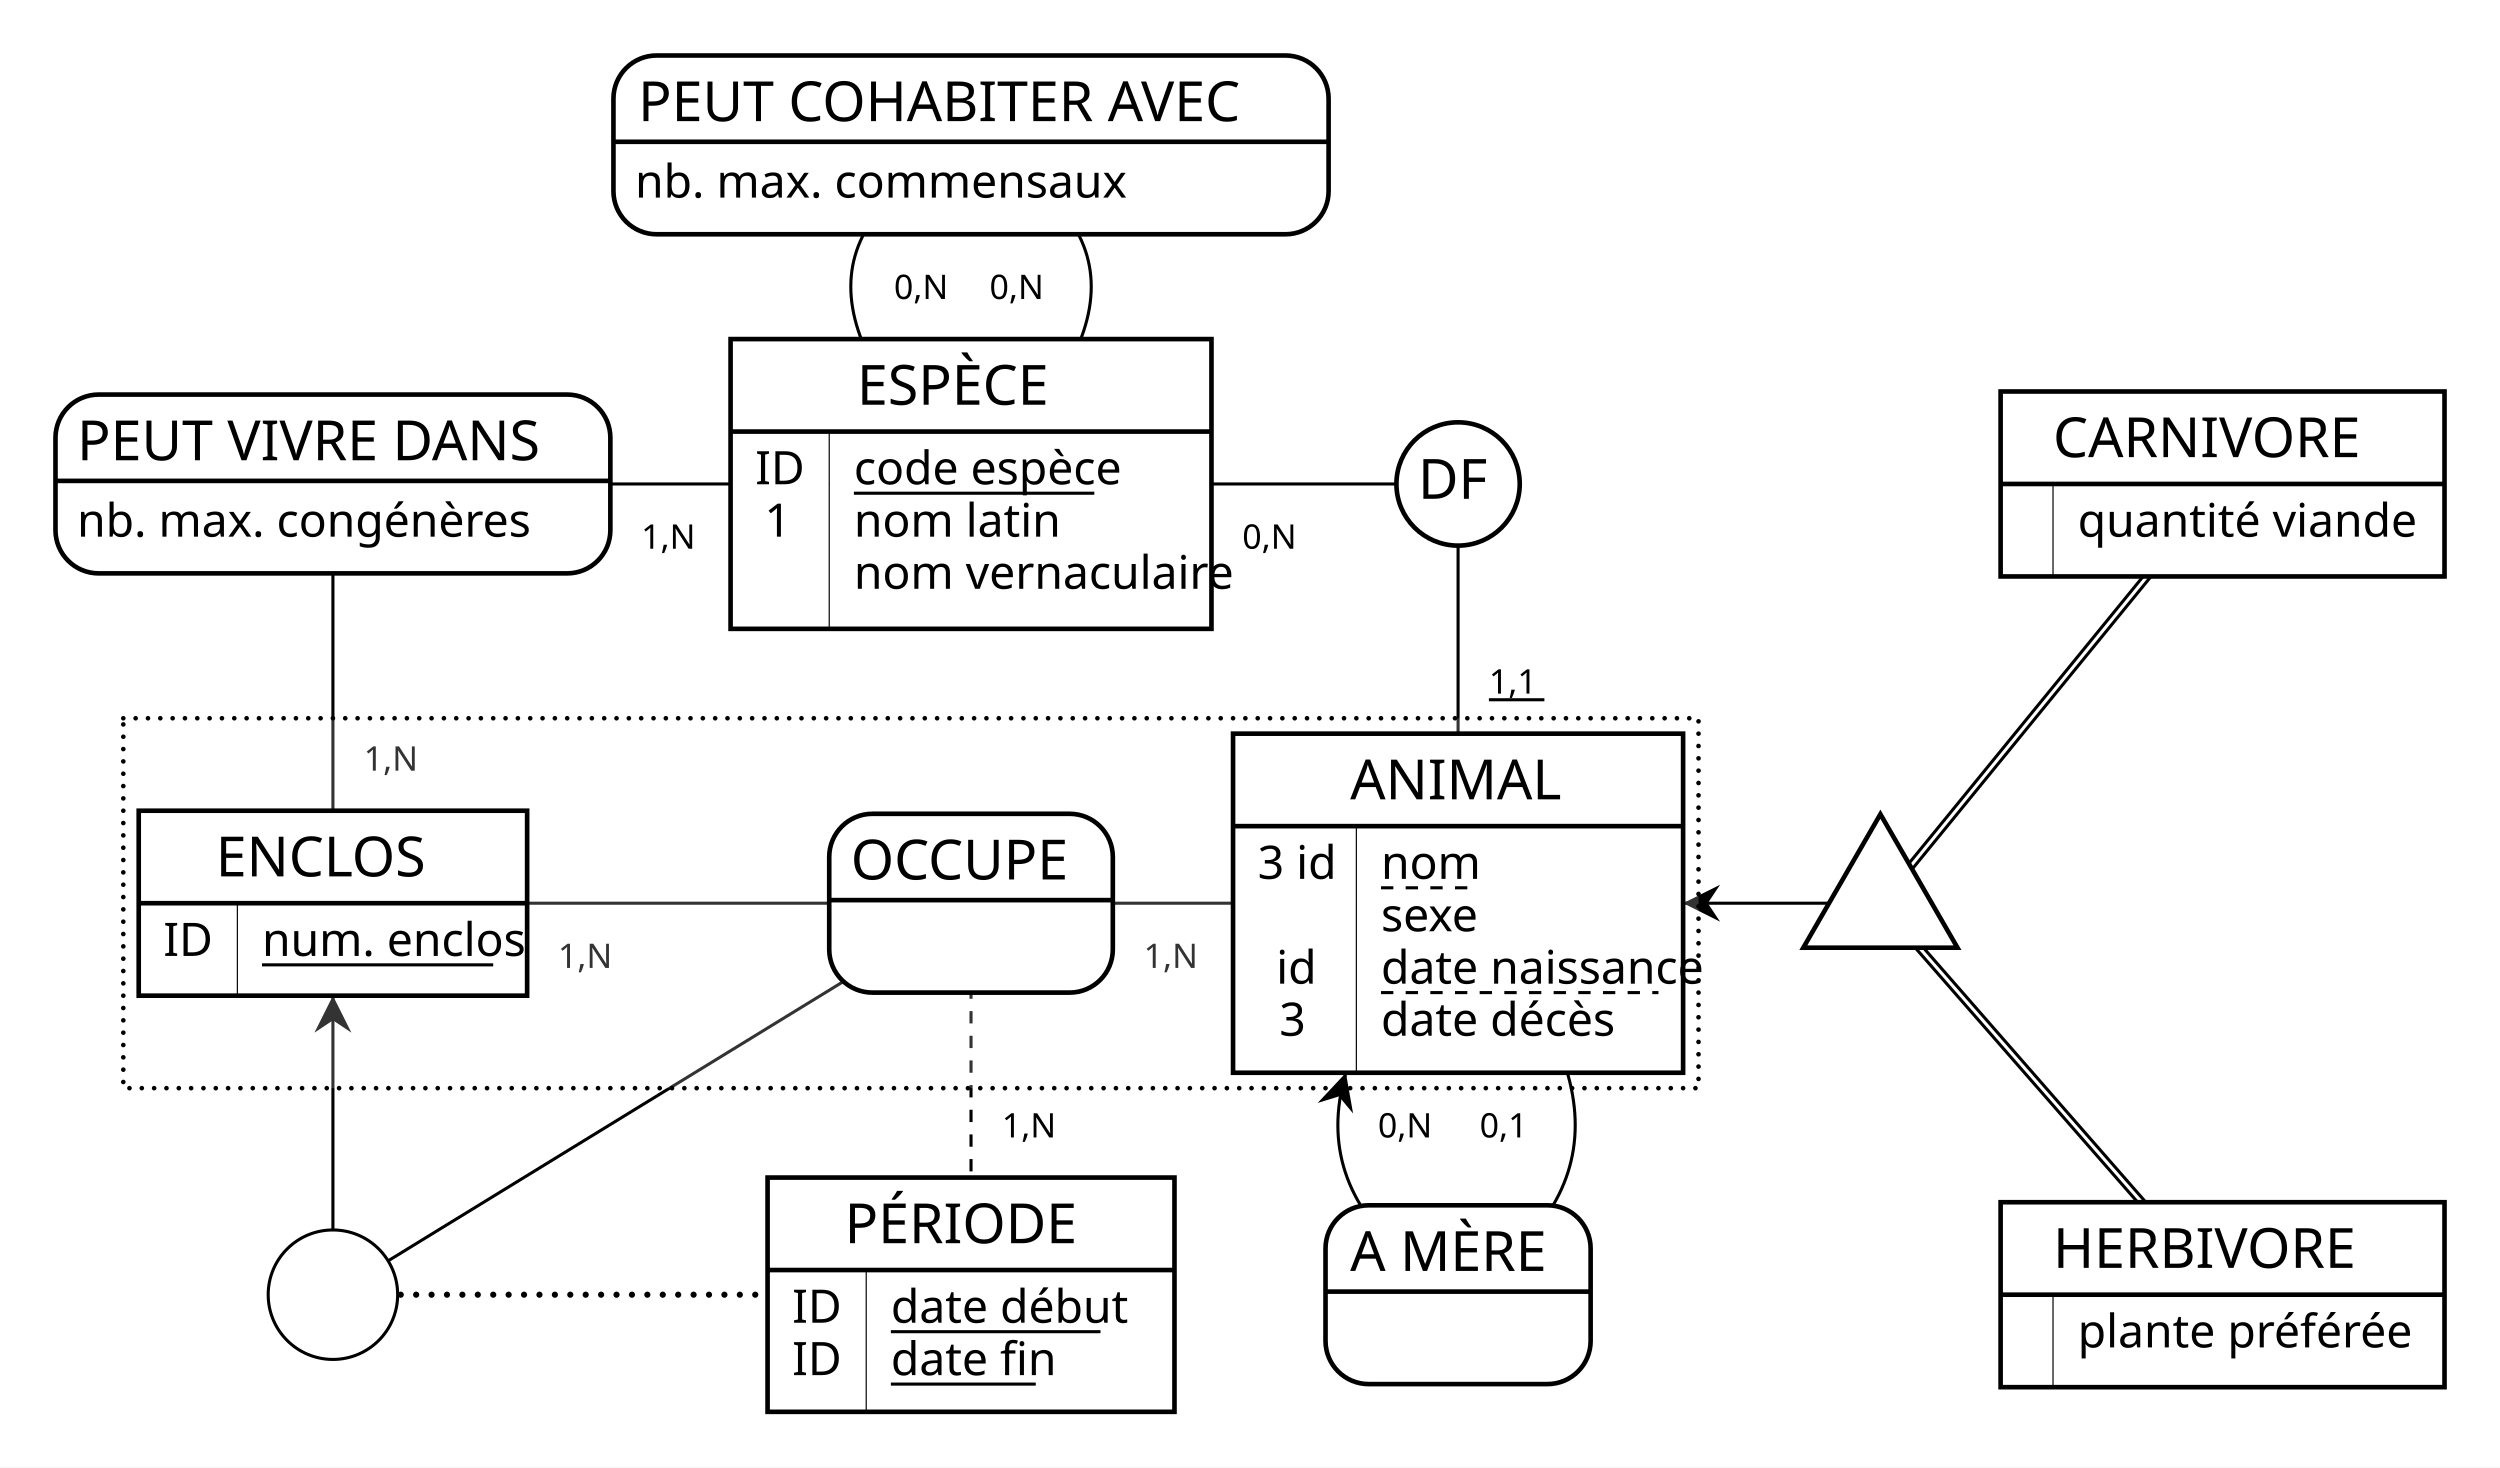
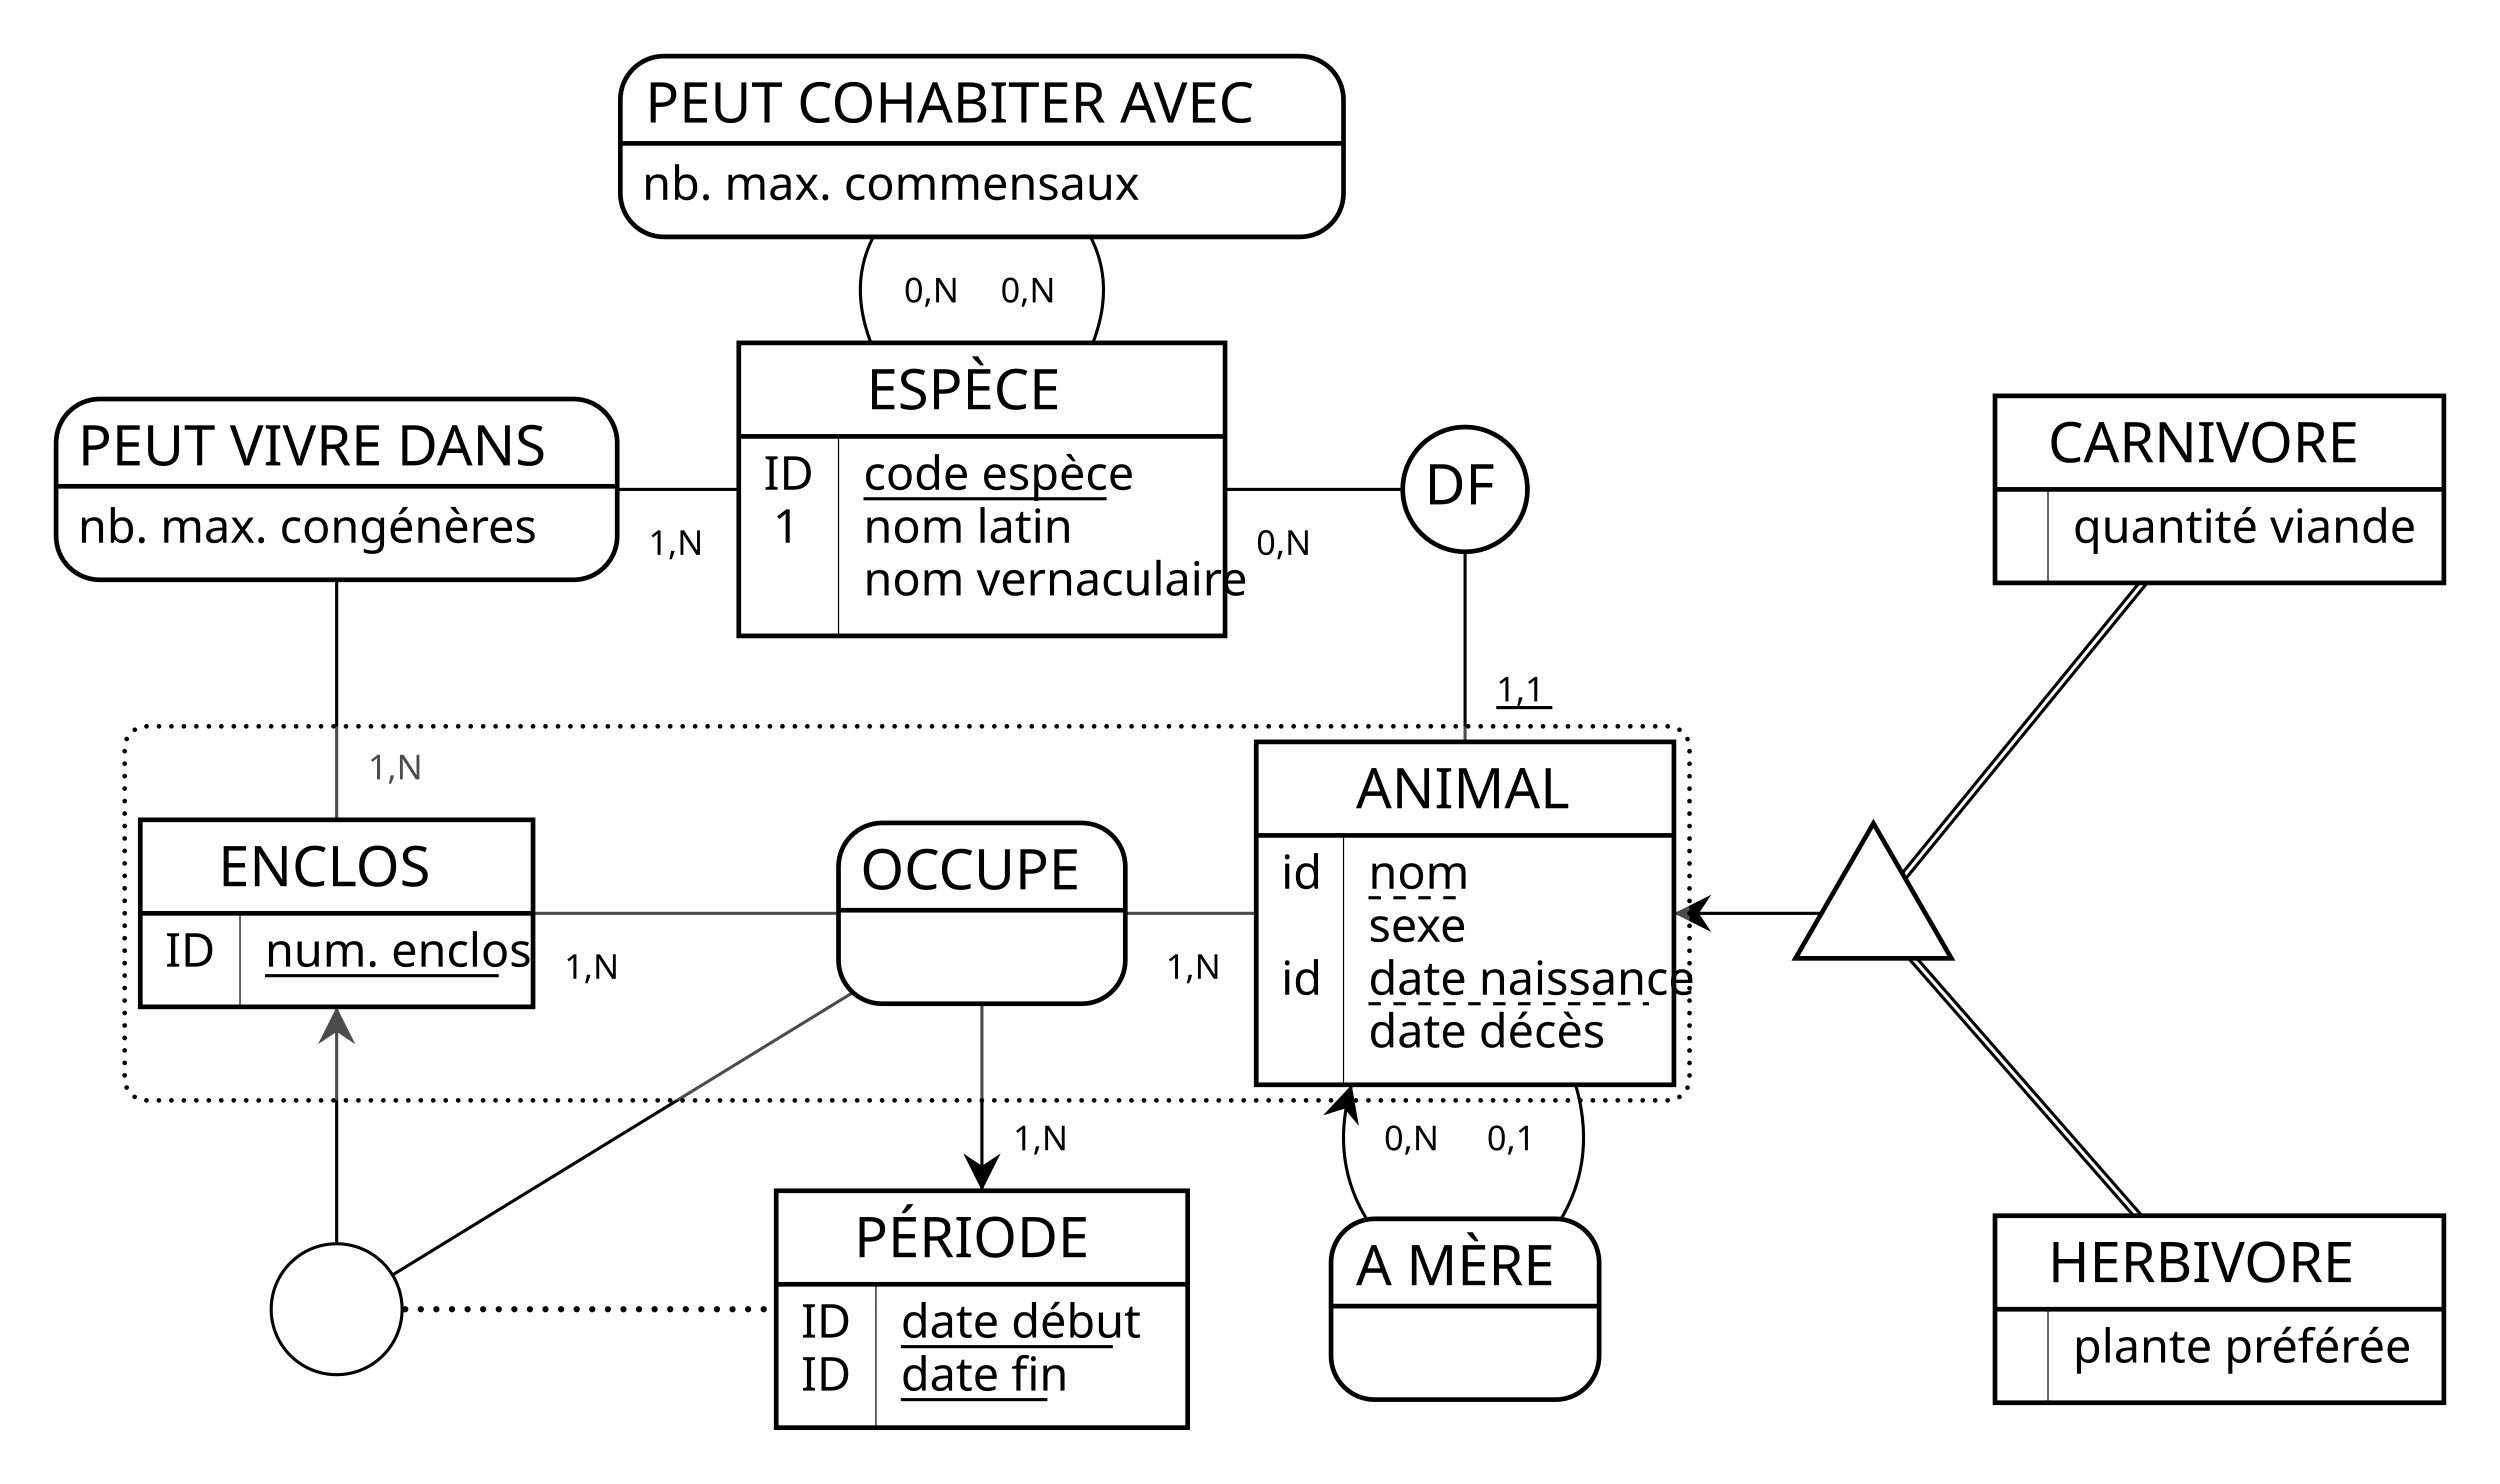
- <svg xmlns="http://www.w3.org/2000/svg" width="811" height="476" viewBox="0 0 811 476">
-   <rect x="0" y="0" width="811" height="476" fill="#FFFFFF" stroke="none" stroke-width="0" />
+ <svg xmlns="http://www.w3.org/2000/svg" width="802" height="476" viewBox="0 0 802 476">
+   <rect x="0" y="0" width="802" height="476" fill="#FFFFFF" stroke="none" stroke-width="0" />
  <g>
    <polygon points="108 323 114 335 108 331 102 335" fill="#000000" stroke-width="0" />
    <line x1="108" y1="293" x2="108" y2="420" stroke="#000000" stroke-width="1" />
    <line x1="315" y1="420" x2="108" y2="420" stroke="#000000" stroke-width="2" stroke-dasharray="0,5" stroke-linecap="round" />
    <line x1="315" y1="293" x2="108" y2="420" stroke="#000000" stroke-width="1" />
    <g>
      <circle cx="108" cy="420" r="21" stroke="#000000" stroke-width="1" fill="#FFFFFF" />
      <text x="99" y="424.2" fill="#000000" font-family="Futura" font-size="11">   </text>
    </g>
  </g>
  <g>
-     <line x1="473" y1="293" x2="610" y2="293" stroke="#000000" stroke-width="1" />
-     <polygon points="546 293 558 287 554 293 558 299" fill="#000000" stroke-width="0" />
-     <line x1="721.77" y1="157.63" x2="610.77" y2="293.63" stroke="#000000" stroke-width="1" />
-     <line x1="720.23" y1="156.37" x2="609.23" y2="292.37" stroke="#000000" stroke-width="1" />
-     <line x1="720.25" y1="420.66" x2="609.25" y2="293.66" stroke="#000000" stroke-width="1" />
-     <line x1="721.75" y1="419.34" x2="610.75" y2="292.34" stroke="#000000" stroke-width="1" />
+     <line x1="470" y1="293" x2="601" y2="293" stroke="#000000" stroke-width="1" />
+     <polygon points="537 293 549 287 545 293 549 299" fill="#000000" stroke-width="0" />
+     <line x1="712.77" y1="157.63" x2="601.77" y2="293.63" stroke="#000000" stroke-width="1" />
+     <line x1="711.23" y1="156.37" x2="600.23" y2="292.37" stroke="#000000" stroke-width="1" />
+     <line x1="711.25" y1="420.66" x2="600.25" y2="293.66" stroke="#000000" stroke-width="1" />
+     <line x1="712.75" y1="419.34" x2="601.75" y2="292.34" stroke="#000000" stroke-width="1" />
    <g>
-       <polygon points="610 264.13 585 307.43 635 307.43" stroke="#000000" stroke-width="1.5" fill="#FFFFFF" />
-       <text x="610" y="299" fill="#000000" font-family="Copperplate" font-size="18" />
+       <polygon points="601 264.13 576 307.43 626 307.43" stroke="#000000" stroke-width="1.5" fill="#FFFFFF" />
+       <text x="601" y="299" fill="#000000" font-family="Copperplate" font-size="18" />
    </g>
  </g>
  <g>
    <path d="M315 157 C263 108.33 263 71.67 315 47" fill="none" stroke="#000000" stroke-width="1" />
-     <text x="290" y="97" fill="#000000" font-family="Futura" font-size="11">0,N</text>
    <path d="M315 157 C367 108.33 367 71.67 315 47" fill="none" stroke="#000000" stroke-width="1" />
-     <text x="321" y="97" fill="#000000" font-family="Futura" font-size="11">0,N</text>
    <g>
      <path d="M417 18 a14 14 90 0 1 14 14 V46 h-232 V32 a14 14 90 0 1 14 -14" fill="#FFFFFF" stroke="#FFFFFF" stroke-width="0" />
      <path d="M431 46 v16 a14 14 90 0 1 -14 14 H213 a14 14 90 0 1 -14 -14 V46 H232" fill="#FFFFFF" stroke="#FFFFFF" stroke-width="0" />
      <rect x="199" y="18" width="232" height="58" fill="none" rx="14" stroke="#000000" stroke-width="1.5" />
      <line x1="199" y1="46" x2="431" y2="46" stroke="#000000" stroke-width="1.5" />
      <text x="207" y="39.3" fill="#000000" font-family="Copperplate" font-size="18">PEUT COHABITER AVEC</text>
      <text x="206" y="64.1" fill="#000000" font-family="Gill Sans" font-size="15">nb. max. commensaux</text>
    </g>
+     <text x="290" y="97" fill="#000000" font-family="Futura" font-size="11">0,N</text>
+     <text x="321" y="97" fill="#000000" font-family="Futura" font-size="11">0,N</text>
  </g>
  <g>
    <line x1="315" y1="157" x2="108" y2="157" stroke="#000000" stroke-width="1" />
-     <text x="208" y="178" fill="#000000" font-family="Futura" font-size="11">1,N</text>
    <line x1="108" y1="293" x2="108" y2="157" stroke="#000000" stroke-width="1" />
-     <text x="118" y="250" fill="#000000" font-family="Futura" font-size="11">1,N</text>
    <g>
      <path d="M184 128 a14 14 90 0 1 14 14 V156 h-180 V142 a14 14 90 0 1 14 -14" fill="#FFFFFF" stroke="#FFFFFF" stroke-width="0" />
      <path d="M198 156 v16 a14 14 90 0 1 -14 14 H32 a14 14 90 0 1 -14 -14 V156 H180" fill="#FFFFFF" stroke="#FFFFFF" stroke-width="0" />
      <rect x="18" y="128" width="180" height="58" fill="none" rx="14" stroke="#000000" stroke-width="1.5" />
      <line x1="18" y1="156" x2="198" y2="156" stroke="#000000" stroke-width="1.5" />
      <text x="25" y="149.3" fill="#000000" font-family="Copperplate" font-size="18">PEUT VIVRE DANS</text>
      <text x="25" y="174.1" fill="#000000" font-family="Gill Sans" font-size="15">nb. max. congénères</text>
    </g>
+     <text x="208" y="178" fill="#000000" font-family="Futura" font-size="11">1,N</text>
+     <text x="118" y="250" fill="#000000" font-family="Futura" font-size="11">1,N</text>
  </g>
  <g>
-     <line x1="315" y1="157" x2="473" y2="157" stroke="#000000" stroke-width="1" />
+     <line x1="315" y1="157" x2="470" y2="157" stroke="#000000" stroke-width="1" />
+     <line x1="470" y1="293" x2="470" y2="157" stroke="#000000" stroke-width="1" />
+     <g>
+       <circle cx="470" cy="157" r="20" stroke="#000000" stroke-width="1.5" fill="#FFFFFF" />
+       <text x="457" y="161.8" fill="#000000" font-family="Copperplate" font-size="18">DF</text>
+     </g>
    <text x="403" y="178" fill="#000000" font-family="Futura" font-size="11">0,N</text>
-     <line x1="473" y1="293" x2="473" y2="157" stroke="#000000" stroke-width="1" />
-     <text x="483" y="225" fill="#000000" font-family="Futura" font-size="11">1,1</text>
-     <line x1="483" y1="227" x2="501" y2="227" stroke="#000000" stroke-width="1" />
-     <g>
-       <circle cx="473" cy="157" r="20" stroke="#000000" stroke-width="1.5" fill="#FFFFFF" />
-       <text x="460" y="161.8" fill="#000000" font-family="Copperplate" font-size="18">DF</text>
-     </g>
+     <text x="480" y="225" fill="#000000" font-family="Futura" font-size="11">1,1</text>
+     <line x1="480" y1="227" x2="498" y2="227" stroke="#000000" stroke-width="1" />
  </g>
  <g>
-     <line x1="473" y1="293" x2="315" y2="293" stroke="#000000" stroke-width="1" />
-     <text x="371" y="314" fill="#000000" font-family="Futura" font-size="11">1,N</text>
-     <line x1="315" y1="420" x2="315" y2="293" stroke="#000000" stroke-width="1" stroke-dasharray="4" />
-     <text x="325" y="369" fill="#000000" font-family="Futura" font-size="11">1,N</text>
+     <line x1="470" y1="293" x2="315" y2="293" stroke="#000000" stroke-width="1" />
+     <line x1="315" y1="420" x2="315" y2="293" stroke="#000000" stroke-width="1" />
+     <polygon points="315 382 309 370 315 374 321 370" fill="#000000" stroke-width="0" />
    <line x1="108" y1="293" x2="315" y2="293" stroke="#000000" stroke-width="1" />
-     <text x="181" y="314" fill="#000000" font-family="Futura" font-size="11">1,N</text>
    <g>
-       <polygon points="40,233,551,233,551,353,40,353" fill="#FFFFFF" stroke="none" stroke-width="0" opacity="0.2" />
-       <polygon points="40,233,551,233,551,353,40,353" fill="none" stroke="#000000" stroke-width="1.5" stroke-dasharray="0,4" stroke-linecap="round" />
+       <path d="M47 233 L535 233 a7 7 0 0 1 7 7 L542 346 a7 7 0 0 1 -7 7 L47 353 a7 7 0 0 1 -7 -7 L40 240 a7 7 0 0 1 7 -7" fill="#FFFFFF" stroke="none" stroke-width="0" opacity="0.3" />
+       <path d="M47 233 L535 233 a7 7 0 0 1 7 7 L542 346 a7 7 0 0 1 -7 7 L47 353 a7 7 0 0 1 -7 -7 L40 240 a7 7 0 0 1 7 -7" fill="none" stroke="#000000" stroke-width="1.5" stroke-dasharray="0,4" stroke-linecap="round" />
      <path d="M347 264 a14 14 90 0 1 14 14 V292 h-92 V278 a14 14 90 0 1 14 -14" fill="#FFFFFF" stroke="#FFFFFF" stroke-width="0" />
      <path d="M361 292 v16 a14 14 90 0 1 -14 14 H283 a14 14 90 0 1 -14 -14 V292 H92" fill="#FFFFFF" stroke="#FFFFFF" stroke-width="0" />
      <rect x="269" y="264" width="92" height="58" fill="none" rx="14" stroke="#000000" stroke-width="1.5" />
      <line x1="269" y1="292" x2="361" y2="292" stroke="#000000" stroke-width="1.5" />
      <text x="276" y="285.3" fill="#000000" font-family="Copperplate" font-size="18">OCCUPE</text>
    </g>
+     <text x="374" y="314" fill="#000000" font-family="Futura" font-size="11">1,N</text>
+     <text x="325" y="369" fill="#000000" font-family="Futura" font-size="11">1,N</text>
+     <text x="181" y="314" fill="#000000" font-family="Futura" font-size="11">1,N</text>
  </g>
  <g>
-     <path d="M473 293 C523.67 346.67 523.67 389 473 420" fill="none" stroke="#000000" stroke-width="1" />
-     <text x="480" y="369" fill="#000000" font-family="Futura" font-size="11">0,1</text>
-     <path d="M473 293 C421 346.67 421 389 473 420" fill="none" stroke="#000000" stroke-width="1" />
-     <text x="447" y="369" fill="#000000" font-family="Futura" font-size="11">0,N</text>
-     <polygon points="436.61 348.01 438.94 361.22 434.33 355.67 427.44 357.8" fill="#000000" stroke-width="0" />
+     <path d="M470 293 C520.67 346.67 520.67 389 470 420" fill="none" stroke="#000000" stroke-width="1" />
+     <path d="M470 293 C418 346.67 418 389 470 420" fill="none" stroke="#000000" stroke-width="1" />
+     <polygon points="433.61 348.01 435.94 361.22 431.33 355.67 424.44 357.8" fill="#000000" stroke-width="0" />
    <g>
-       <path d="M502 391 a14 14 90 0 1 14 14 V419 h-86 V405 a14 14 90 0 1 14 -14" fill="#FFFFFF" stroke="#FFFFFF" stroke-width="0" />
-       <path d="M516 419 v16 a14 14 90 0 1 -14 14 H444 a14 14 90 0 1 -14 -14 V419 H86" fill="#FFFFFF" stroke="#FFFFFF" stroke-width="0" />
-       <rect x="430" y="391" width="86" height="58" fill="none" rx="14" stroke="#000000" stroke-width="1.5" />
-       <line x1="430" y1="419" x2="516" y2="419" stroke="#000000" stroke-width="1.5" />
-       <text x="438" y="412.3" fill="#000000" font-family="Copperplate" font-size="18">A MÈRE</text>
+       <path d="M499 391 a14 14 90 0 1 14 14 V419 h-86 V405 a14 14 90 0 1 14 -14" fill="#FFFFFF" stroke="#FFFFFF" stroke-width="0" />
+       <path d="M513 419 v16 a14 14 90 0 1 -14 14 H441 a14 14 90 0 1 -14 -14 V419 H86" fill="#FFFFFF" stroke="#FFFFFF" stroke-width="0" />
+       <rect x="427" y="391" width="86" height="58" fill="none" rx="14" stroke="#000000" stroke-width="1.5" />
+       <line x1="427" y1="419" x2="513" y2="419" stroke="#000000" stroke-width="1.5" />
+       <text x="435" y="412.3" fill="#000000" font-family="Copperplate" font-size="18">A MÈRE</text>
    </g>
+     <text x="477" y="369" fill="#000000" font-family="Futura" font-size="11">0,1</text>
+     <text x="444" y="369" fill="#000000" font-family="Futura" font-size="11">0,N</text>
  </g>
  <g>
    <g>
      <rect x="237" y="110" width="156" height="30" fill="#FFFFFF" stroke="none" stroke-width="0" opacity="1" />
      <rect x="269" y="140" width="124" height="64" fill="#FFFFFF" stroke="none" stroke-width="0" opacity="1" />
      <rect x="237" y="140" width="32" height="64" fill="#FFFFFF" stroke="none" stroke-width="0" opacity="1" />
      <line x1="269" y1="140" x2="269" y2="204" stroke="#000000" stroke-width="0.38" />
      <rect x="237" y="110" width="156" height="94" fill="none" stroke="#000000" stroke-width="1.5" opacity="1" />
      <line x1="237" y1="140" x2="393" y2="140" stroke="#000000" stroke-width="1.5" />
    </g>
    <text x="278" y="131.3" fill="#000000" font-family="Copperplate" font-size="18">ESPÈCE</text>
    <text x="277" y="157.1" fill="#000000" font-family="Gill Sans" font-size="15">code espèce</text>
    <text x="245" y="157.1" fill="#000000" font-family="Gill Sans" font-size="15">ID</text>
    <line x1="277" y1="160" x2="355" y2="160" stroke="#000000" stroke-width="1" />
    <text x="277" y="174.1" fill="#000000" font-family="Gill Sans" font-size="15">nom latin</text>
    <text x="248" y="174.1" fill="#000000" font-family="Gill Sans" font-size="15">1</text>
    <text x="277" y="191" fill="#000000" font-family="Gill Sans" font-size="15">nom vernaculaire</text>
    <text x="252" y="191" fill="#000000" font-family="Gill Sans" font-size="15" />
  </g>
  <g>
    <g>
-       <rect x="649" y="127" width="144" height="30" fill="#FFFFFF" stroke="none" stroke-width="0" opacity="1" />
-       <rect x="666" y="157" width="127" height="30" fill="#FFFFFF" stroke="none" stroke-width="0" opacity="1" />
-       <rect x="649" y="157" width="17" height="30" fill="#FFFFFF" stroke="none" stroke-width="0" opacity="1" />
-       <line x1="666" y1="157" x2="666" y2="187" stroke="#000000" stroke-width="0.38" />
-       <rect x="649" y="127" width="144" height="60" fill="none" stroke="#000000" stroke-width="1.5" opacity="1" />
-       <line x1="649" y1="157" x2="793" y2="157" stroke="#000000" stroke-width="1.5" />
+       <rect x="640" y="127" width="144" height="30" fill="#FFFFFF" stroke="none" stroke-width="0" opacity="1" />
+       <rect x="657" y="157" width="127" height="30" fill="#FFFFFF" stroke="none" stroke-width="0" opacity="1" />
+       <rect x="640" y="157" width="17" height="30" fill="#FFFFFF" stroke="none" stroke-width="0" opacity="1" />
+       <line x1="657" y1="157" x2="657" y2="187" stroke="#000000" stroke-width="0.38" />
+       <rect x="640" y="127" width="144" height="60" fill="none" stroke="#000000" stroke-width="1.5" opacity="1" />
+       <line x1="640" y1="157" x2="784" y2="157" stroke="#000000" stroke-width="1.5" />
    </g>
-     <text x="666" y="148.3" fill="#000000" font-family="Copperplate" font-size="18">CARNIVORE</text>
-     <text x="674" y="174.1" fill="#000000" font-family="Gill Sans" font-size="15">quantité viande</text>
-     <text x="657" y="174.1" fill="#000000" font-family="Gill Sans" font-size="15" />
+     <text x="657" y="148.3" fill="#000000" font-family="Copperplate" font-size="18">CARNIVORE</text>
+     <text x="665" y="174.1" fill="#000000" font-family="Gill Sans" font-size="15">quantité viande</text>
+     <text x="648" y="174.1" fill="#000000" font-family="Gill Sans" font-size="15" />
  </g>
  <g>
    <g>
      <rect x="45" y="263" width="126" height="30" fill="#FFFFFF" stroke="none" stroke-width="0" opacity="1" />
      <rect x="77" y="293" width="94" height="30" fill="#FFFFFF" stroke="none" stroke-width="0" opacity="1" />
      <rect x="45" y="293" width="32" height="30" fill="#FFFFFF" stroke="none" stroke-width="0" opacity="1" />
      <line x1="77" y1="293" x2="77" y2="323" stroke="#000000" stroke-width="0.38" />
      <rect x="45" y="263" width="126" height="60" fill="none" stroke="#000000" stroke-width="1.5" opacity="1" />
      <line x1="45" y1="293" x2="171" y2="293" stroke="#000000" stroke-width="1.5" />
    </g>
    <text x="70" y="284.3" fill="#000000" font-family="Copperplate" font-size="18">ENCLOS</text>
    <text x="85" y="310.1" fill="#000000" font-family="Gill Sans" font-size="15">num. enclos</text>
    <text x="53" y="310.1" fill="#000000" font-family="Gill Sans" font-size="15">ID</text>
    <line x1="85" y1="313" x2="160" y2="313" stroke="#000000" stroke-width="1" />
  </g>
  <g>
    <g>
-       <rect x="400" y="238" width="146" height="30" fill="#FFFFFF" stroke="none" stroke-width="0" opacity="1" />
-       <rect x="440" y="268" width="106" height="80" fill="#FFFFFF" stroke="none" stroke-width="0" opacity="1" />
-       <rect x="400" y="268" width="40" height="80" fill="#FFFFFF" stroke="none" stroke-width="0" opacity="1" />
-       <line x1="440" y1="268" x2="440" y2="348" stroke="#000000" stroke-width="0.38" />
-       <rect x="400" y="238" width="146" height="110" fill="none" stroke="#000000" stroke-width="1.5" opacity="1" />
-       <line x1="400" y1="268" x2="546" y2="268" stroke="#000000" stroke-width="1.5" />
+       <rect x="403" y="238" width="134" height="30" fill="#FFFFFF" stroke="none" stroke-width="0" opacity="1" />
+       <rect x="431" y="268" width="106" height="80" fill="#FFFFFF" stroke="none" stroke-width="0" opacity="1" />
+       <rect x="403" y="268" width="28" height="80" fill="#FFFFFF" stroke="none" stroke-width="0" opacity="1" />
+       <line x1="431" y1="268" x2="431" y2="348" stroke="#000000" stroke-width="0.38" />
+       <rect x="403" y="238" width="134" height="110" fill="none" stroke="#000000" stroke-width="1.5" opacity="1" />
+       <line x1="403" y1="268" x2="537" y2="268" stroke="#000000" stroke-width="1.5" />
    </g>
-     <text x="438" y="259.3" fill="#000000" font-family="Copperplate" font-size="18">ANIMAL</text>
-     <text x="448" y="285.1" fill="#000000" font-family="Gill Sans" font-size="15">nom</text>
-     <text x="408" y="285.1" fill="#000000" font-family="Gill Sans" font-size="15">3 id</text>
-     <line x1="448" y1="288" x2="477" y2="288" stroke="#000000" stroke-width="1" stroke-dasharray="4" />
-     <text x="448" y="302.1" fill="#000000" font-family="Gill Sans" font-size="15">sexe</text>
-     <text x="419" y="302.1" fill="#000000" font-family="Gill Sans" font-size="15" />
-     <text x="448" y="319.1" fill="#000000" font-family="Gill Sans" font-size="15">date naissance</text>
-     <text x="414" y="319.1" fill="#000000" font-family="Gill Sans" font-size="15">id</text>
-     <line x1="448" y1="322" x2="538" y2="322" stroke="#000000" stroke-width="1" stroke-dasharray="4" />
-     <text x="448" y="336" fill="#000000" font-family="Gill Sans" font-size="15">date décès</text>
-     <text x="415" y="336" fill="#000000" font-family="Gill Sans" font-size="15">3</text>
+     <text x="435" y="259.3" fill="#000000" font-family="Copperplate" font-size="18">ANIMAL</text>
+     <text x="439" y="285.1" fill="#000000" font-family="Gill Sans" font-size="15">nom</text>
+     <text x="411" y="285.1" fill="#000000" font-family="Gill Sans" font-size="15">id</text>
+     <line x1="439" y1="288" x2="468" y2="288" stroke="#000000" stroke-width="1" stroke-dasharray="4" />
+     <text x="439" y="302.1" fill="#000000" font-family="Gill Sans" font-size="15">sexe</text>
+     <text x="416" y="302.1" fill="#000000" font-family="Gill Sans" font-size="15" />
+     <text x="439" y="319.1" fill="#000000" font-family="Gill Sans" font-size="15">date naissance</text>
+     <text x="411" y="319.1" fill="#000000" font-family="Gill Sans" font-size="15">id</text>
+     <line x1="439" y1="322" x2="529" y2="322" stroke="#000000" stroke-width="1" stroke-dasharray="4" />
+     <text x="439" y="336" fill="#000000" font-family="Gill Sans" font-size="15">date décès</text>
+     <text x="416" y="336" fill="#000000" font-family="Gill Sans" font-size="15" />
  </g>
  <g>
    <g>
      <rect x="249" y="382" width="132" height="30" fill="#FFFFFF" stroke="none" stroke-width="0" opacity="1" />
      <rect x="281" y="412" width="100" height="46" fill="#FFFFFF" stroke="none" stroke-width="0" opacity="1" />
      <rect x="249" y="412" width="32" height="46" fill="#FFFFFF" stroke="none" stroke-width="0" opacity="1" />
      <line x1="281" y1="412" x2="281" y2="458" stroke="#000000" stroke-width="0.38" />
      <rect x="249" y="382" width="132" height="76" fill="none" stroke="#000000" stroke-width="1.5" opacity="1" />
      <line x1="249" y1="412" x2="381" y2="412" stroke="#000000" stroke-width="1.5" />
    </g>
    <text x="274" y="403.3" fill="#000000" font-family="Copperplate" font-size="18">PÉRIODE</text>
    <text x="289" y="429.1" fill="#000000" font-family="Gill Sans" font-size="15">date début</text>
    <text x="257" y="429.1" fill="#000000" font-family="Gill Sans" font-size="15">ID</text>
    <line x1="289" y1="432" x2="357" y2="432" stroke="#000000" stroke-width="1" />
    <text x="289" y="446.1" fill="#000000" font-family="Gill Sans" font-size="15">date fin</text>
    <text x="257" y="446.1" fill="#000000" font-family="Gill Sans" font-size="15">ID</text>
    <line x1="289" y1="449" x2="336" y2="449" stroke="#000000" stroke-width="1" />
  </g>
  <g>
    <g>
-       <rect x="649" y="390" width="144" height="30" fill="#FFFFFF" stroke="none" stroke-width="0" opacity="1" />
-       <rect x="666" y="420" width="127" height="30" fill="#FFFFFF" stroke="none" stroke-width="0" opacity="1" />
-       <rect x="649" y="420" width="17" height="30" fill="#FFFFFF" stroke="none" stroke-width="0" opacity="1" />
-       <line x1="666" y1="420" x2="666" y2="450" stroke="#000000" stroke-width="0.38" />
-       <rect x="649" y="390" width="144" height="60" fill="none" stroke="#000000" stroke-width="1.5" opacity="1" />
-       <line x1="649" y1="420" x2="793" y2="420" stroke="#000000" stroke-width="1.5" />
+       <rect x="640" y="390" width="144" height="30" fill="#FFFFFF" stroke="none" stroke-width="0" opacity="1" />
+       <rect x="657" y="420" width="127" height="30" fill="#FFFFFF" stroke="none" stroke-width="0" opacity="1" />
+       <rect x="640" y="420" width="17" height="30" fill="#FFFFFF" stroke="none" stroke-width="0" opacity="1" />
+       <line x1="657" y1="420" x2="657" y2="450" stroke="#000000" stroke-width="0.38" />
+       <rect x="640" y="390" width="144" height="60" fill="none" stroke="#000000" stroke-width="1.5" opacity="1" />
+       <line x1="640" y1="420" x2="784" y2="420" stroke="#000000" stroke-width="1.5" />
    </g>
-     <text x="666" y="411.3" fill="#000000" font-family="Copperplate" font-size="18">HERBIVORE</text>
-     <text x="674" y="437.1" fill="#000000" font-family="Gill Sans" font-size="15">plante préférée</text>
-     <text x="657" y="437.1" fill="#000000" font-family="Gill Sans" font-size="15" />
+     <text x="657" y="411.3" fill="#000000" font-family="Copperplate" font-size="18">HERBIVORE</text>
+     <text x="665" y="437.1" fill="#000000" font-family="Gill Sans" font-size="15">plante préférée</text>
+     <text x="648" y="437.1" fill="#000000" font-family="Gill Sans" font-size="15" />
  </g>
</svg>
